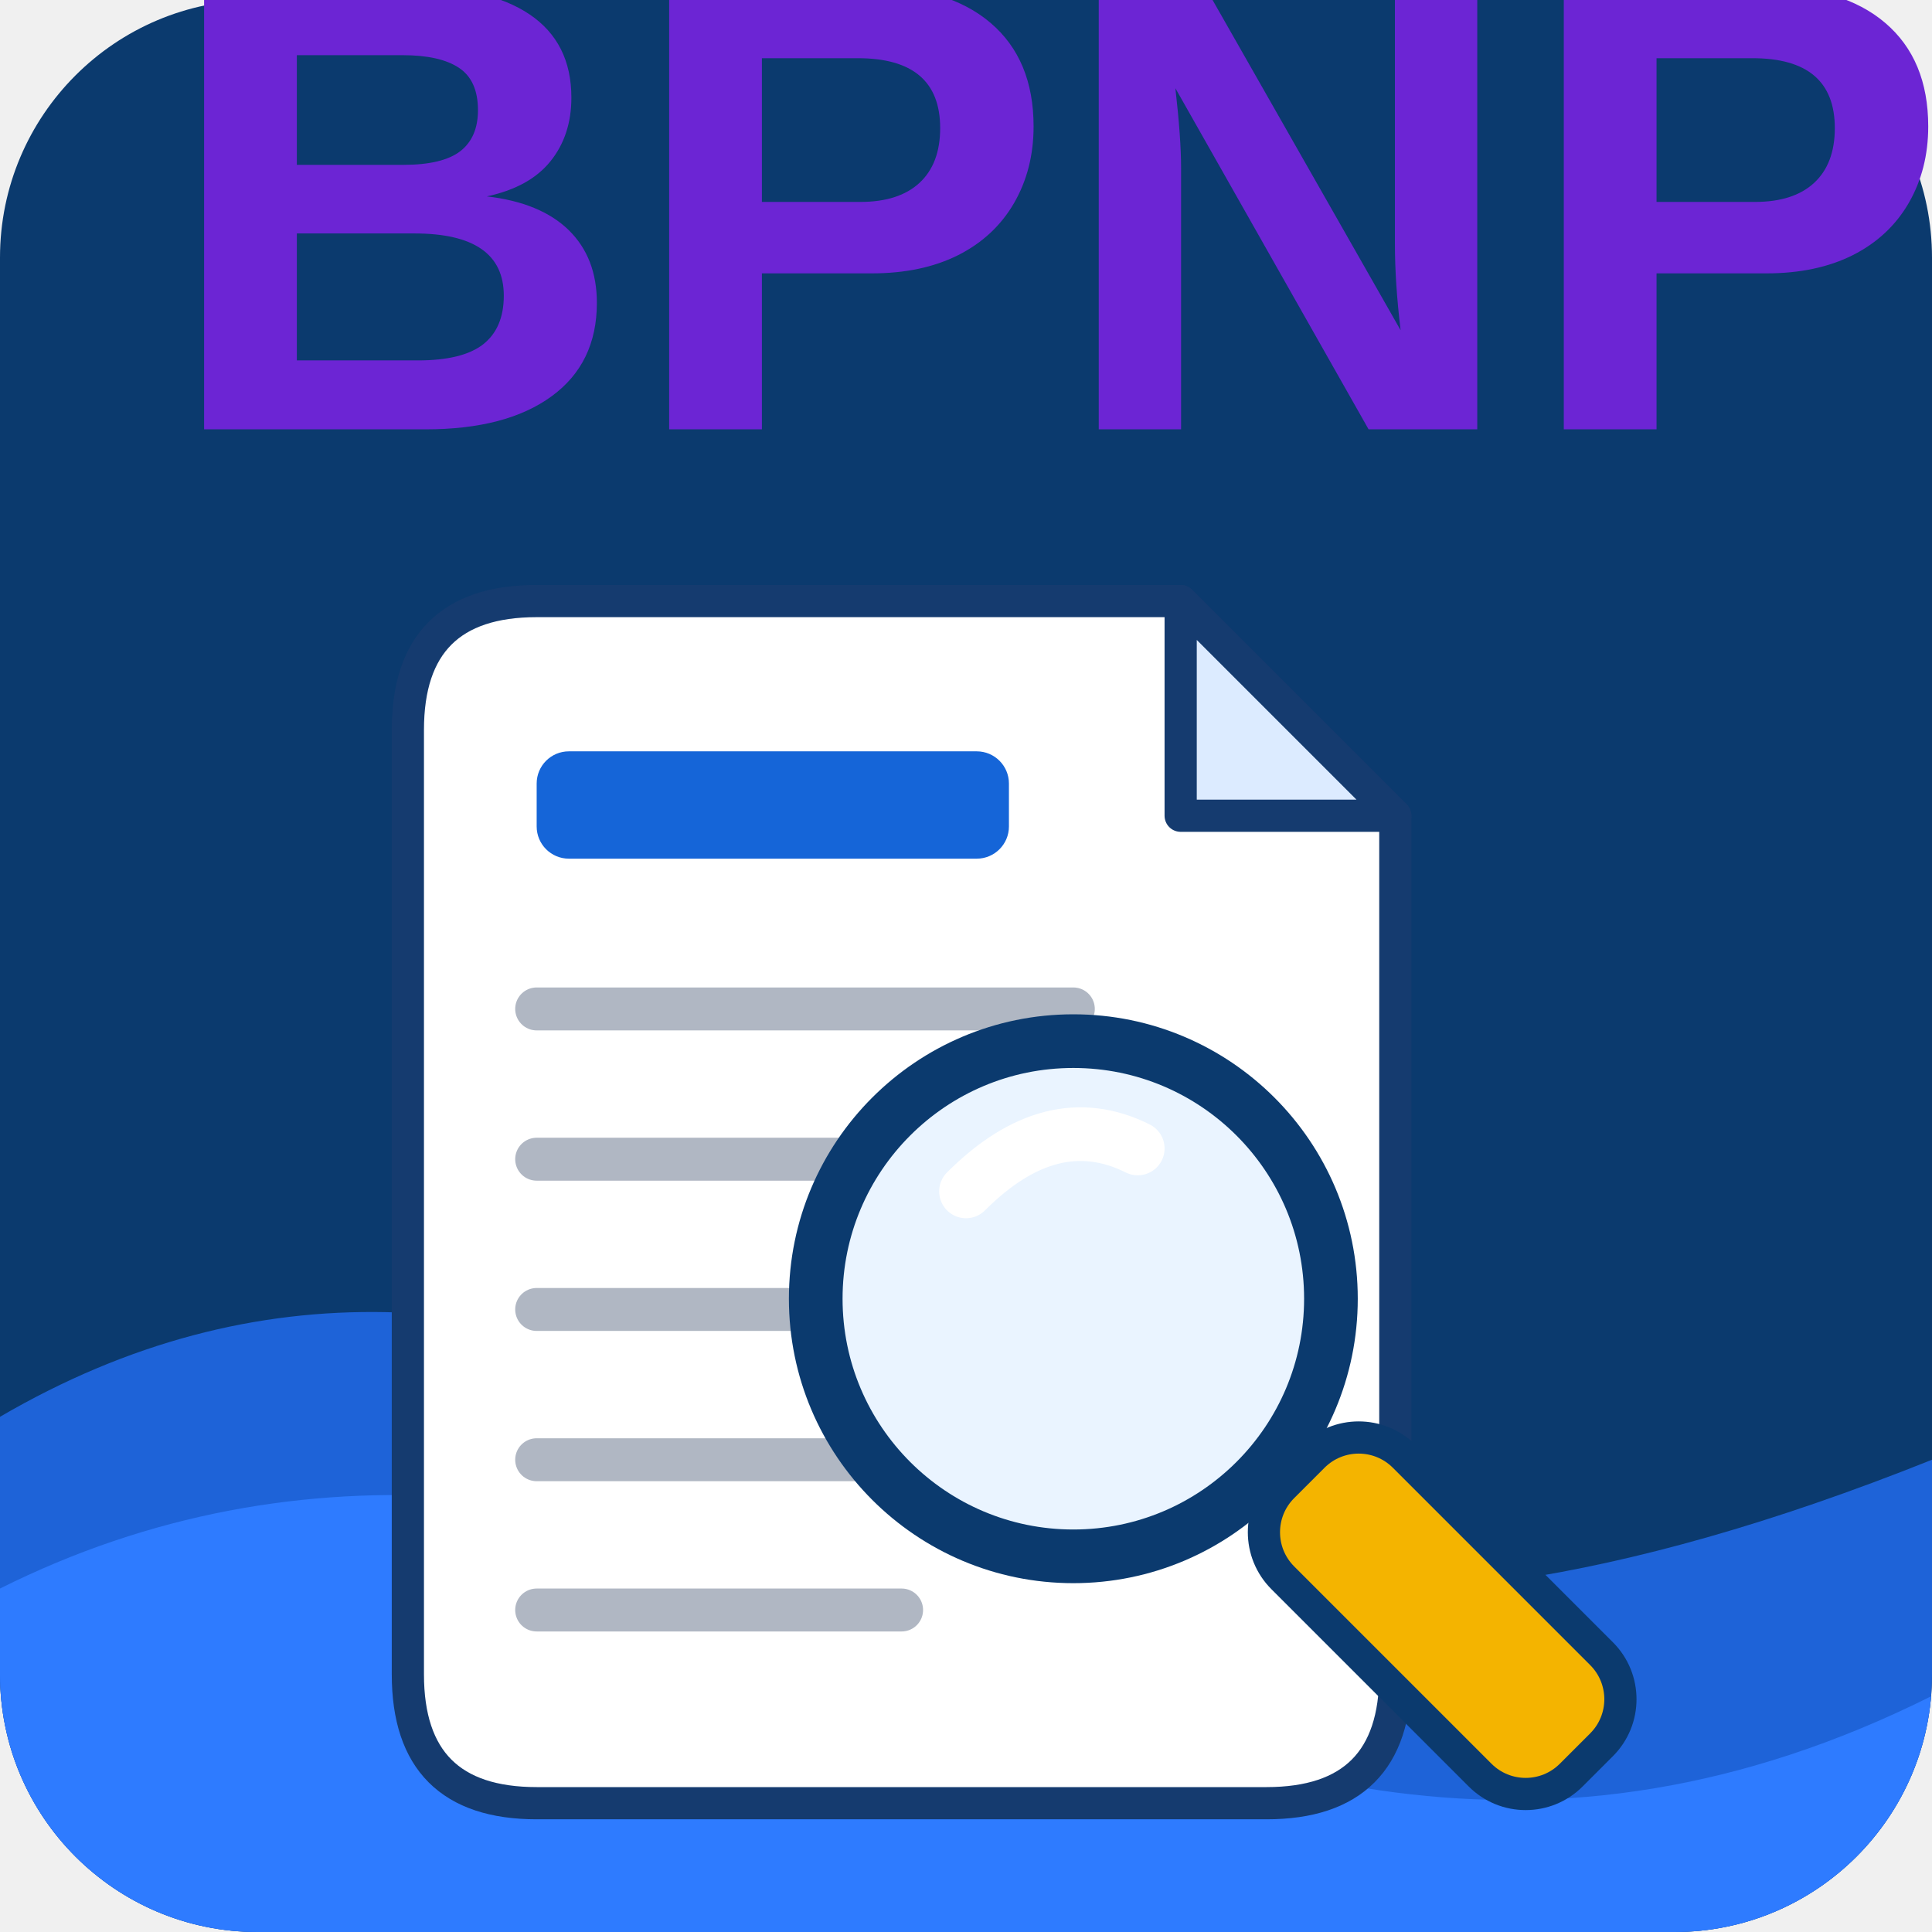
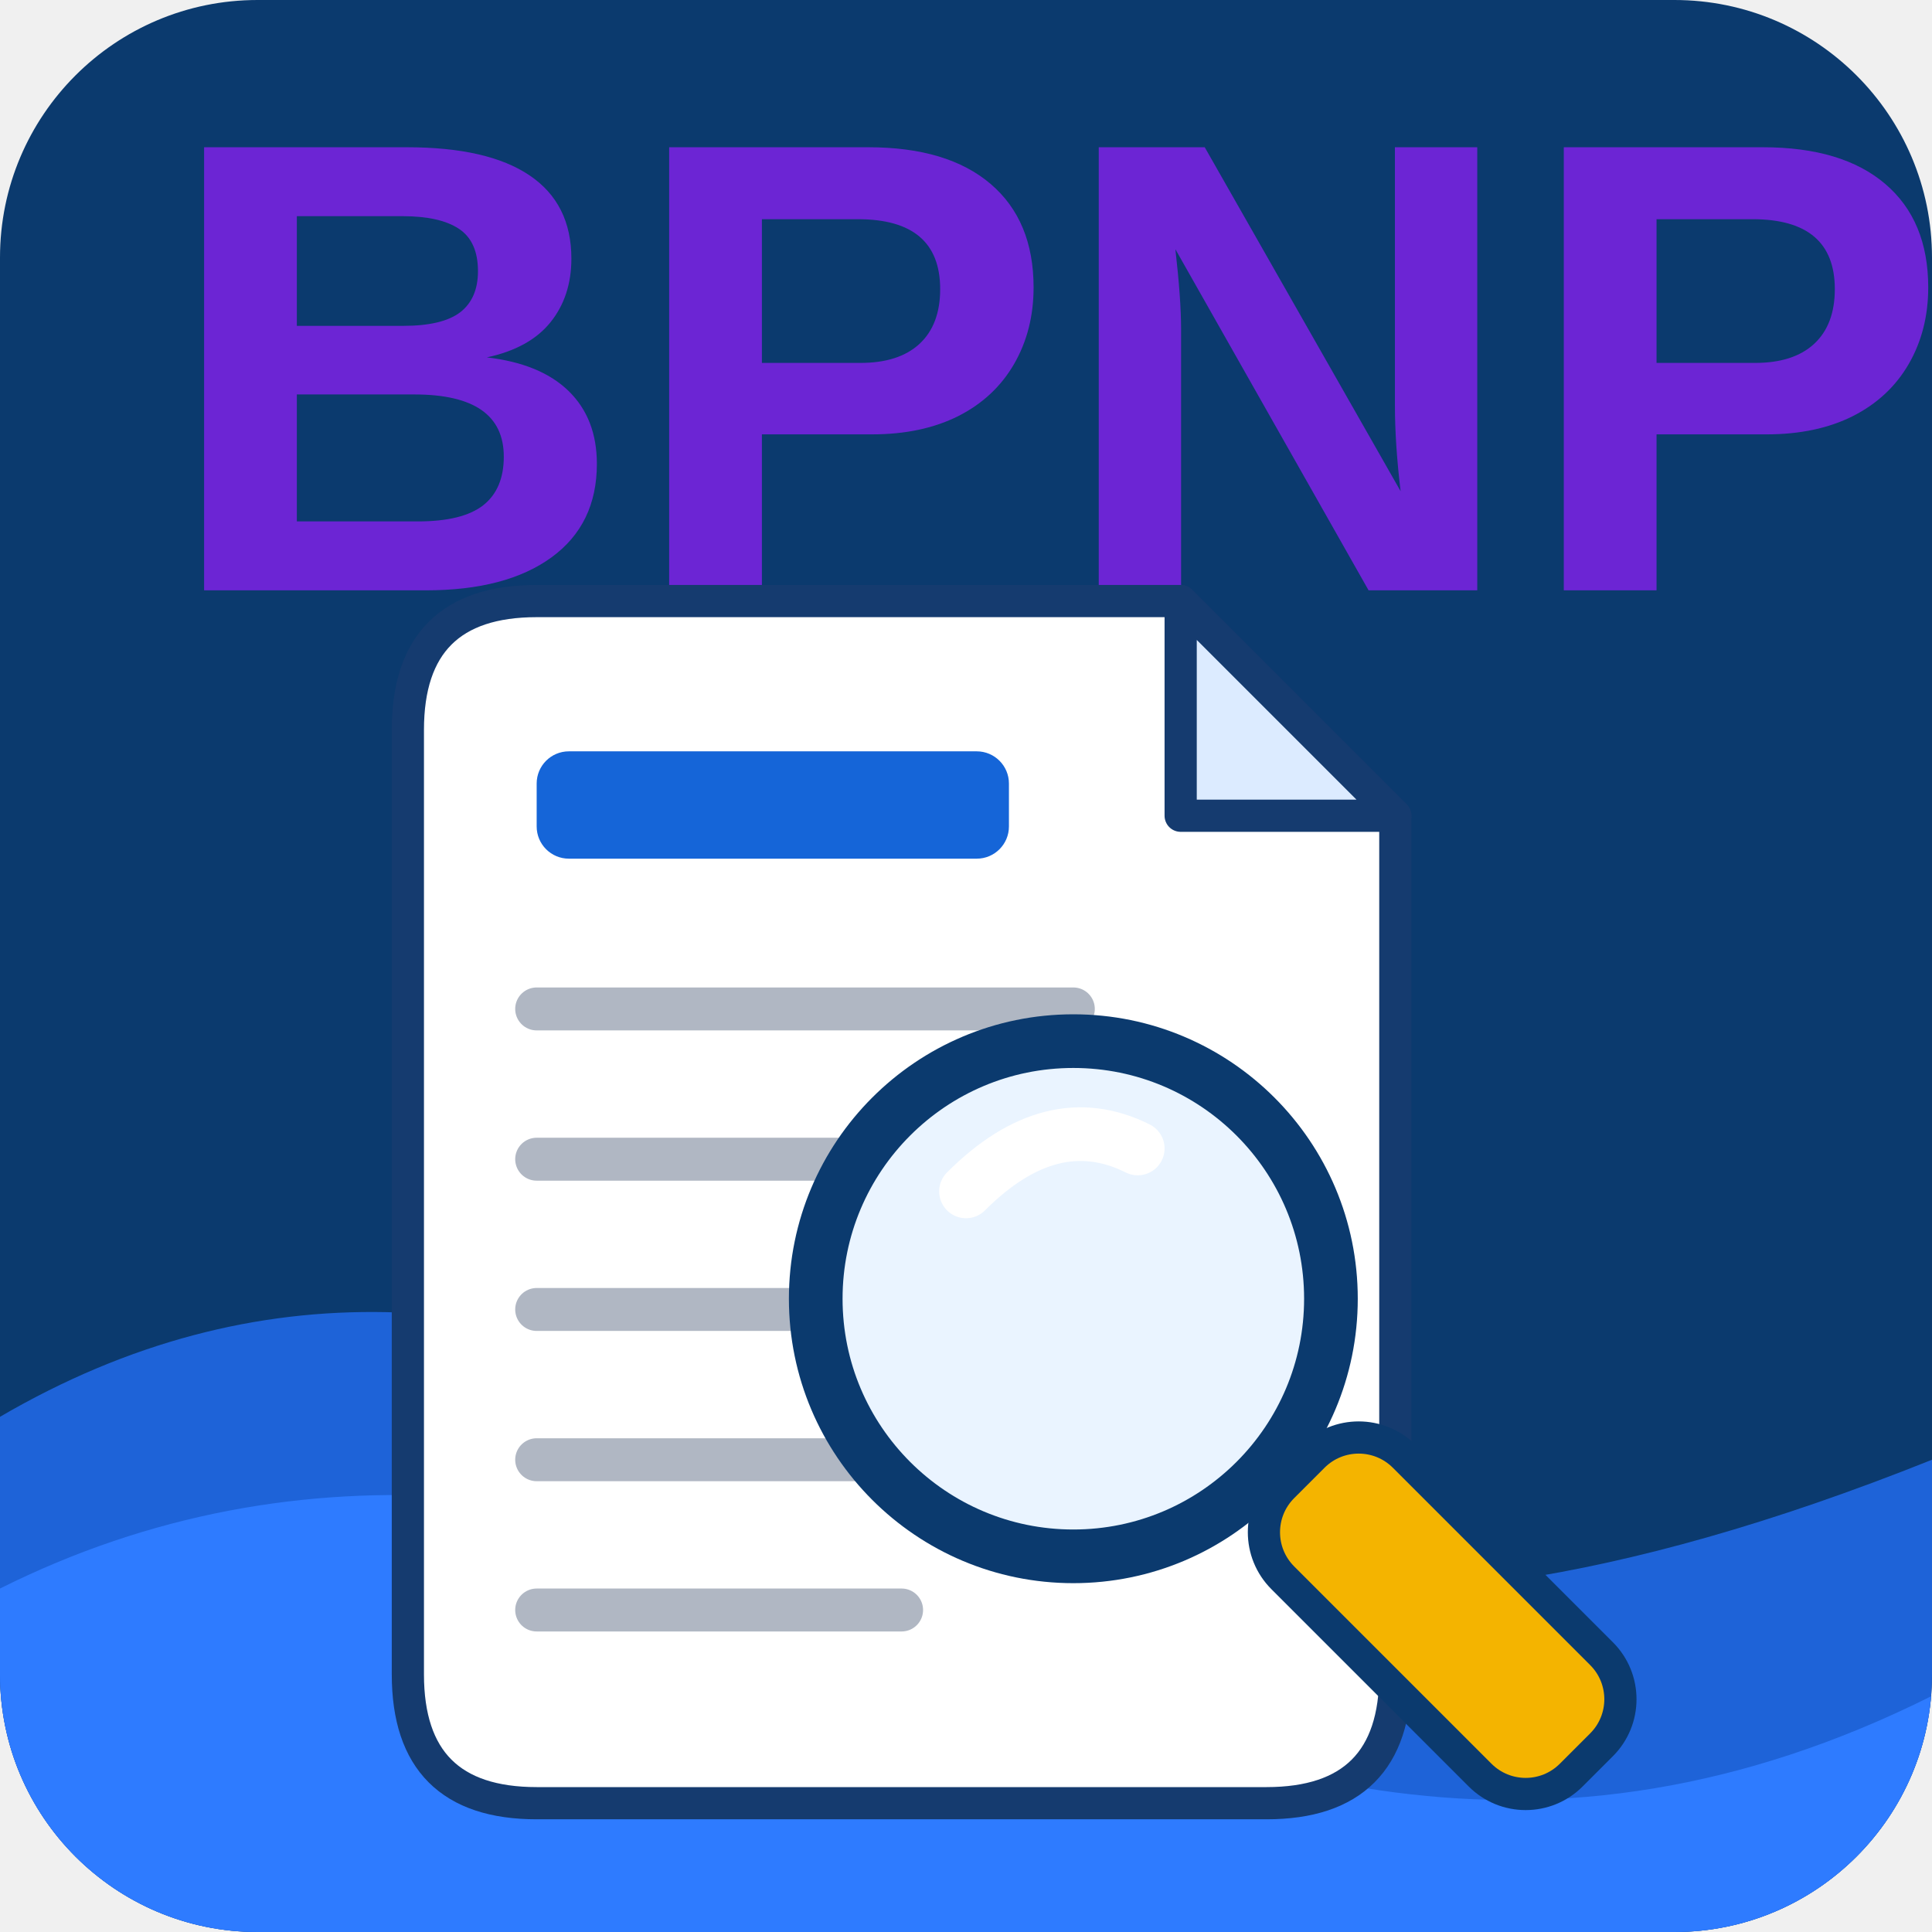
<svg xmlns="http://www.w3.org/2000/svg" width="180" height="180" viewBox="0 0 180 180">
  <defs>
    <clipPath id="r">
      <rect width="180" height="180" rx="24" />
    </clipPath>
  </defs>
  <rect width="180" height="180" rx="24" fill="#0B3A6E" />
  <g clip-path="url(#r)">
    <path d="M0 132C24 118 48 120 72 132S120 160 180 136V180H0Z" fill="#1E63D8" />
    <path d="M0 148C28 134 58 138 86 152S144 176 180 158V180H0Z" fill="#2E7BFF" />
  </g>
-   <text x="15" y="40" fill="#6c25d4" font-family="Arial,Helvetica,sans-serif" font-size="60" font-weight="700">BPNP</text>
+   <text x="15" y="55" fill="#6c25d4" font-family="Arial,Helvetica,sans-serif" font-size="60" font-weight="700">BPNP</text>
  <path d="M50 56H110L130 76V156Q130 168 118 168H50Q38 168 38 156V68Q38 56 50 56Z" fill="#FFF" stroke="#153B6F" stroke-width="3" stroke-linejoin="round" />
  <path d="M110 56L130 76H110Z" fill="#DCEBFF" stroke="#153B6F" stroke-width="3" stroke-linejoin="round" />
  <rect x="50" y="70" width="44" height="10" rx="3" fill="#1565D8" />
  <g stroke="#B0B7C3" stroke-width="4" stroke-linecap="round">
    <path d="M50 94H100M50 108H100M50 122H92M50 136H100M50 150H84" />
  </g>
  <circle cx="100" cy="121" r="24" fill="#EAF4FF" stroke="#0B3A6E" stroke-width="5" />
  <path d="M90 111 Q98 103 106 107" fill="none" stroke="#FFFFFF" stroke-width="5" stroke-linecap="round" />
  <rect x="122" y="135" width="16" height="38" rx="6" transform="rotate(-45 128 147)" fill="#F4B400" stroke="#0B3A6E" stroke-width="3" />
</svg>
